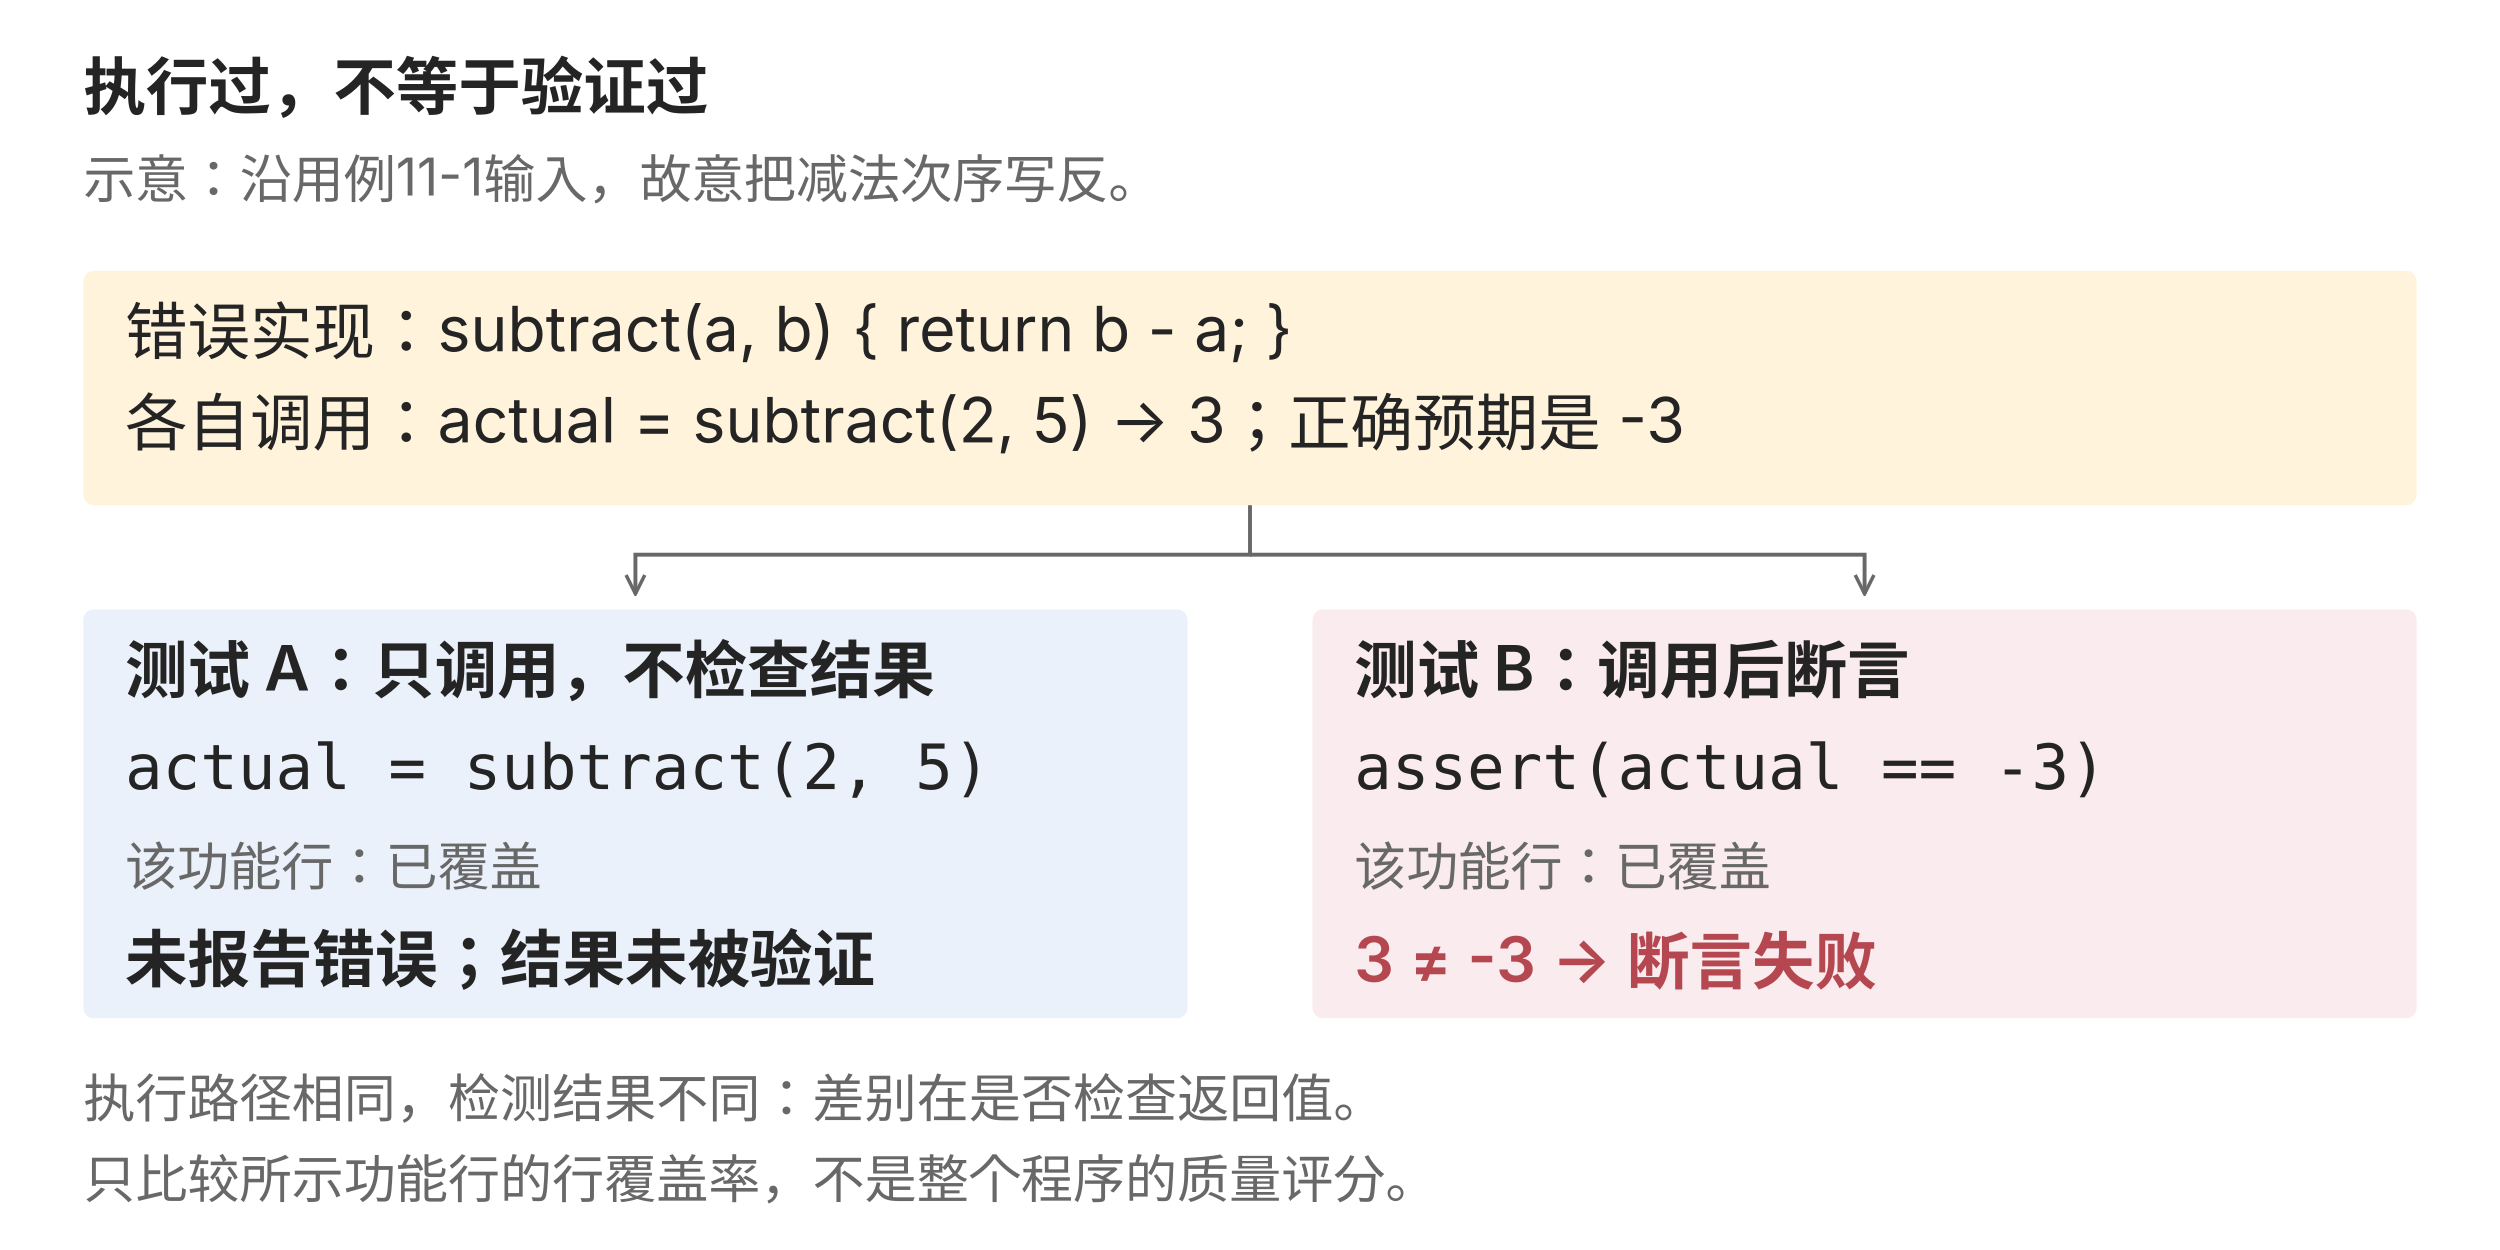
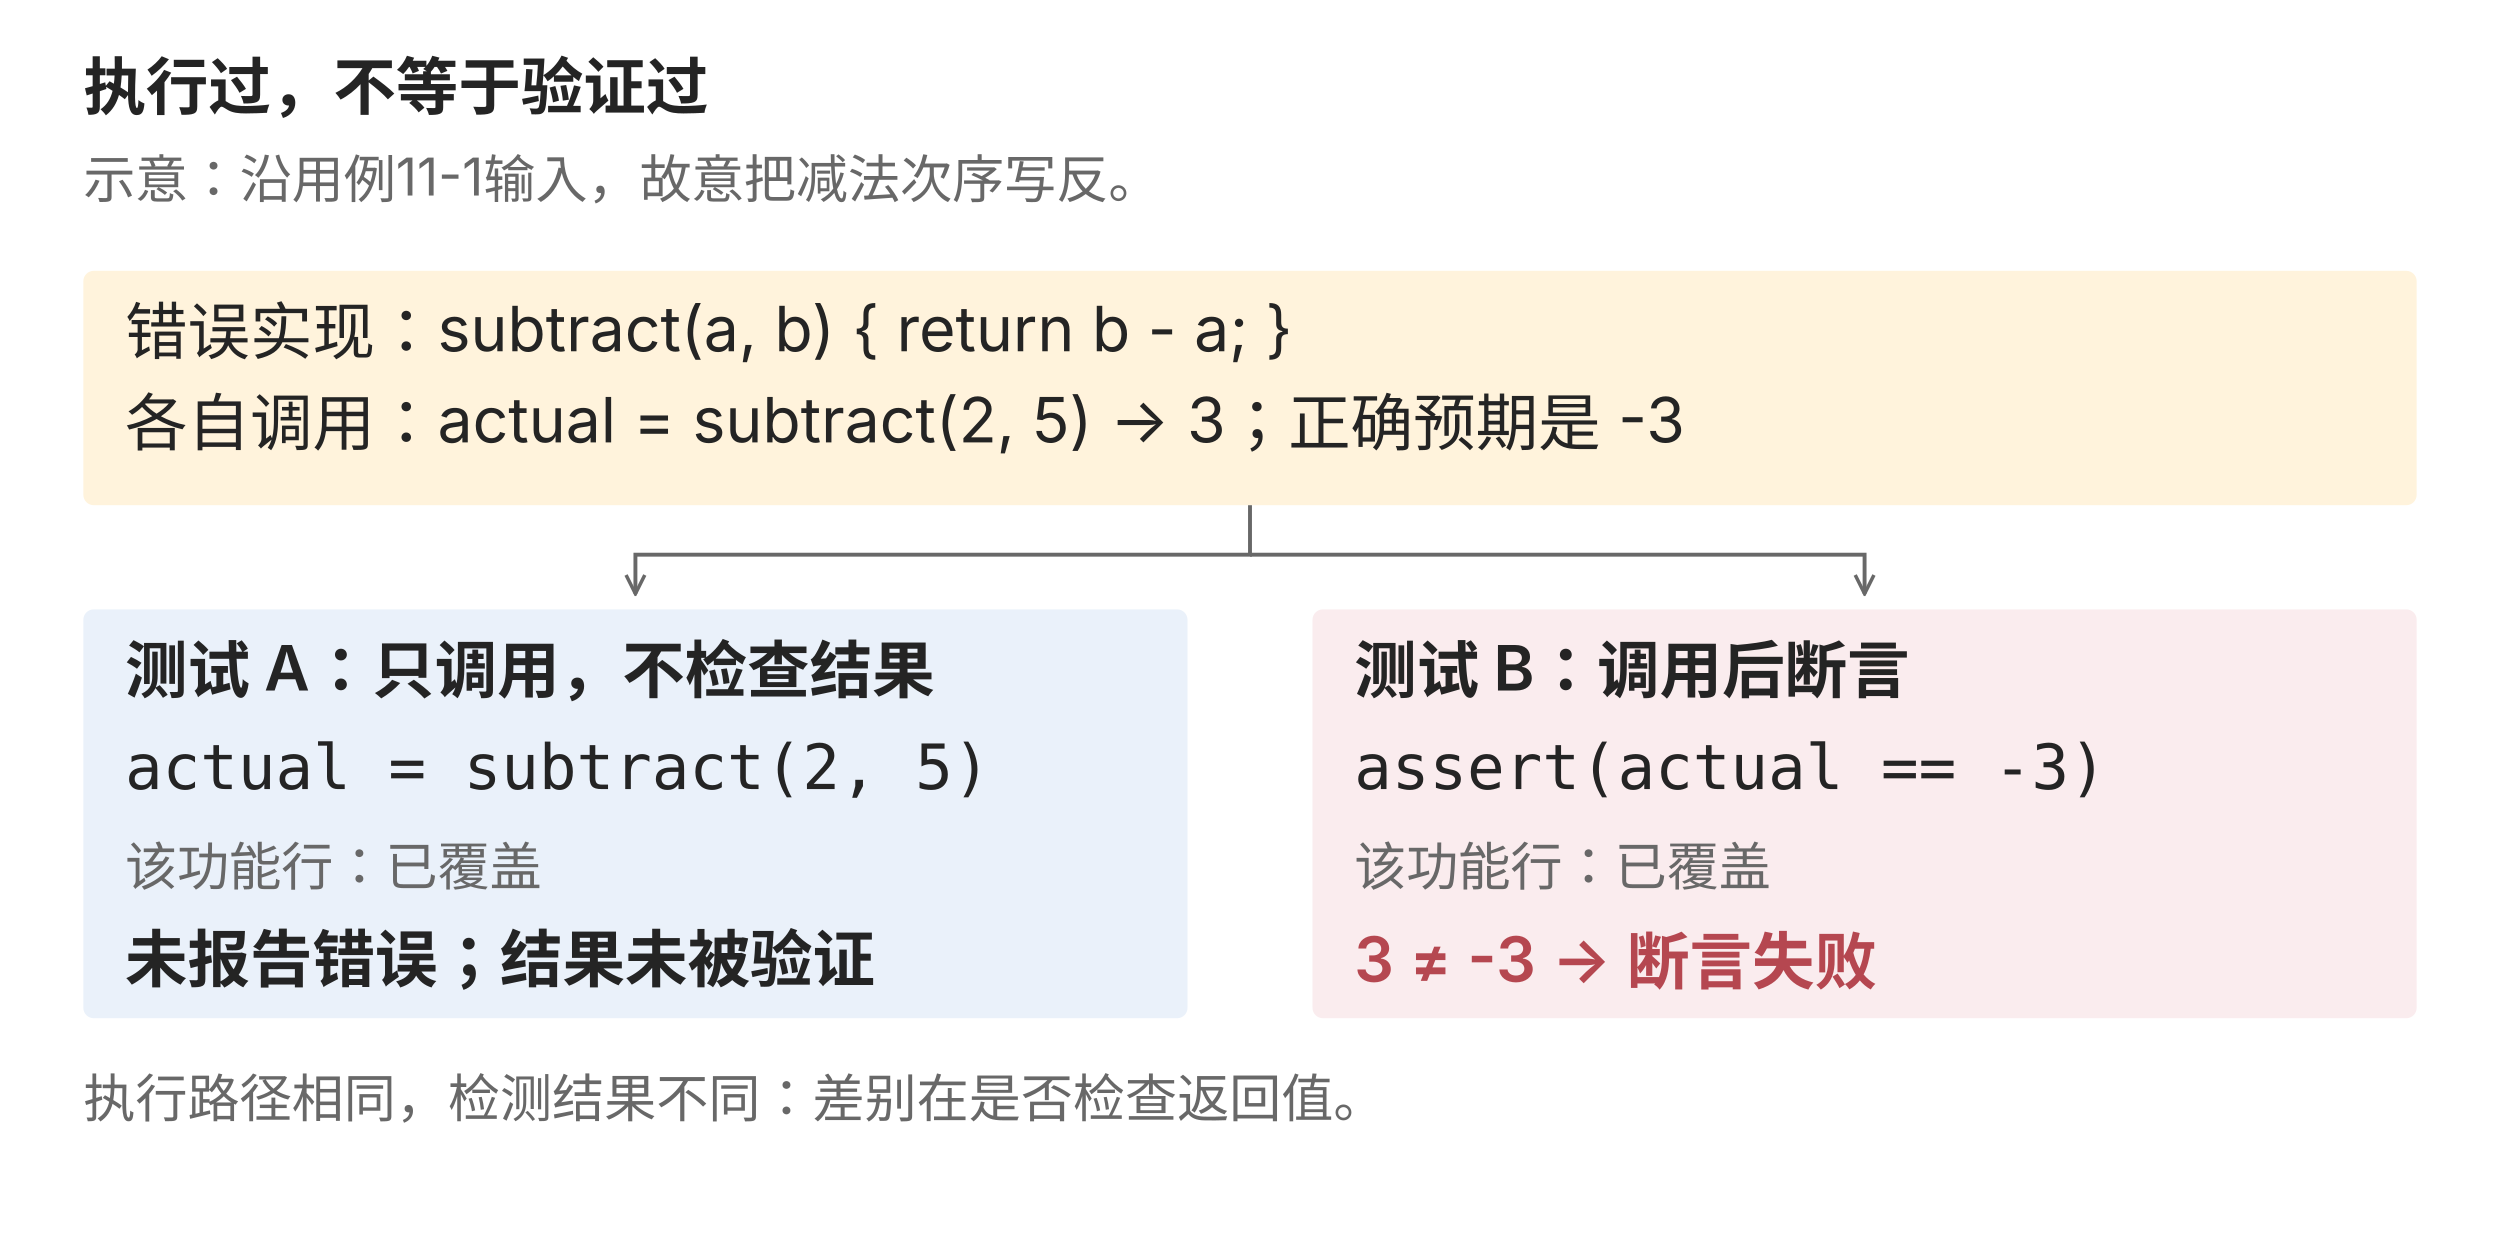
<svg xmlns="http://www.w3.org/2000/svg" width="960" height="480" viewBox="0 0 960 480" class="chapter-svg cg-ch11-04" data-layout="desktop" role="img" aria-labelledby="ch11-04-title ch11-04-desc">
  <style>
.cg-ch11-04[data-layout="desktop"] text{font-family:-apple-system,BlinkMacSystemFont,"Segoe UI","PingFang SC","Microsoft YaHei",sans-serif;font-size:24px;font-weight:400;letter-spacing:0;fill:var(--diagram-ink,#242424)}
.cg-ch11-04[data-layout="desktop"] .small{font-size:20px;fill:var(--diagram-muted,#686868)}
.cg-ch11-04[data-layout="desktop"] .strong{font-weight:600}
.cg-ch11-04[data-layout="desktop"] .danger{fill:var(--diagram-danger,#b54750)}
.cg-ch11-04[data-layout="desktop"] .primary{fill:var(--diagram-primary,#087f6d)}
.cg-ch11-04[data-layout="desktop"] .mono{font-family:ui-monospace,SFMono-Regular,Menlo,Consolas,monospace}
</style>
  <defs>
    <marker id="ch11-04-arrow" viewBox="0 0 10 10" refX="9" refY="5" markerWidth="9" markerHeight="9" markerUnits="userSpaceOnUse" orient="auto">
      <path d="M1 1L9 5L1 9" fill="none" stroke="var(--diagram-muted,#686868)" stroke-width="1.5" />
    </marker>
  </defs>
  <rect width="960" height="480" fill="var(--diagram-bg,#fff)" />
  <text x="32" y="42" class="strong" text-anchor="start">执行过，不等于验证过</text>
  <text x="32" y="76" class="small" text-anchor="start">示意：沿用例11-1输入，故意把减法次序写反。</text>
  <rect x="32" y="104" width="896" height="90" rx="4" fill="var(--diagram-warm-soft,#fff3dc)" />
  <text x="48" y="136" class="" text-anchor="start" data-region="32 104 896 90">错误实现：subtract(a, b) { return b - a; }</text>
  <text x="48" y="171" class="" text-anchor="start" data-region="32 104 896 90">各自调用：actual = subtract(2, 5) → 3；正确预期是 -3</text>
  <path d="M480 194V213H244V228" fill="none" stroke="var(--diagram-muted,#686868)" stroke-width="1.5" marker-end="url(#ch11-04-arrow)" />
  <path d="M480 213H716V228" fill="none" stroke="var(--diagram-muted,#686868)" stroke-width="1.5" marker-end="url(#ch11-04-arrow)" />
  <rect x="32" y="234" width="424" height="157" rx="4" fill="var(--diagram-secondary-soft,#eaf1fa)" />
  <text x="48" y="266" class="strong" text-anchor="start" data-region="32 234 424 157">测试 A：只调用，不检查结果</text>
  <text x="48" y="303" class="mono" text-anchor="start" data-region="32 234 424 157">actual = subtract(2, 5)</text>
  <text x="48" y="340" class="small" text-anchor="start" data-region="32 234 424 157">该功能行：已覆盖</text>
  <text x="48" y="377" class="strong " text-anchor="start" data-region="32 234 424 157">未报告错误；结果未被验证</text>
  <rect x="504" y="234" width="424" height="157" rx="4" fill="var(--diagram-danger-soft,#faecee)" />
  <text x="520" y="266" class="strong" text-anchor="start" data-region="504 234 424 157">测试 B：调用后断言</text>
  <text x="520" y="303" class="mono" text-anchor="start" data-region="504 234 424 157">assert(actual == -3)</text>
  <text x="520" y="340" class="small" text-anchor="start" data-region="504 234 424 157">该功能行：已覆盖</text>
  <text x="520" y="377" class="strong danger" text-anchor="start" data-region="504 234 424 157">3 ≠ -3 → 断言失败</text>
  <text x="32" y="429" class="small" text-anchor="start">执行路径相同，检测结果不同：差别在是否检查返回值。</text>
-   <text x="32" y="460" class="small" text-anchor="start">只比较所示功能行的行覆盖率，不是整个程序的质量评分。</text>
</svg>
